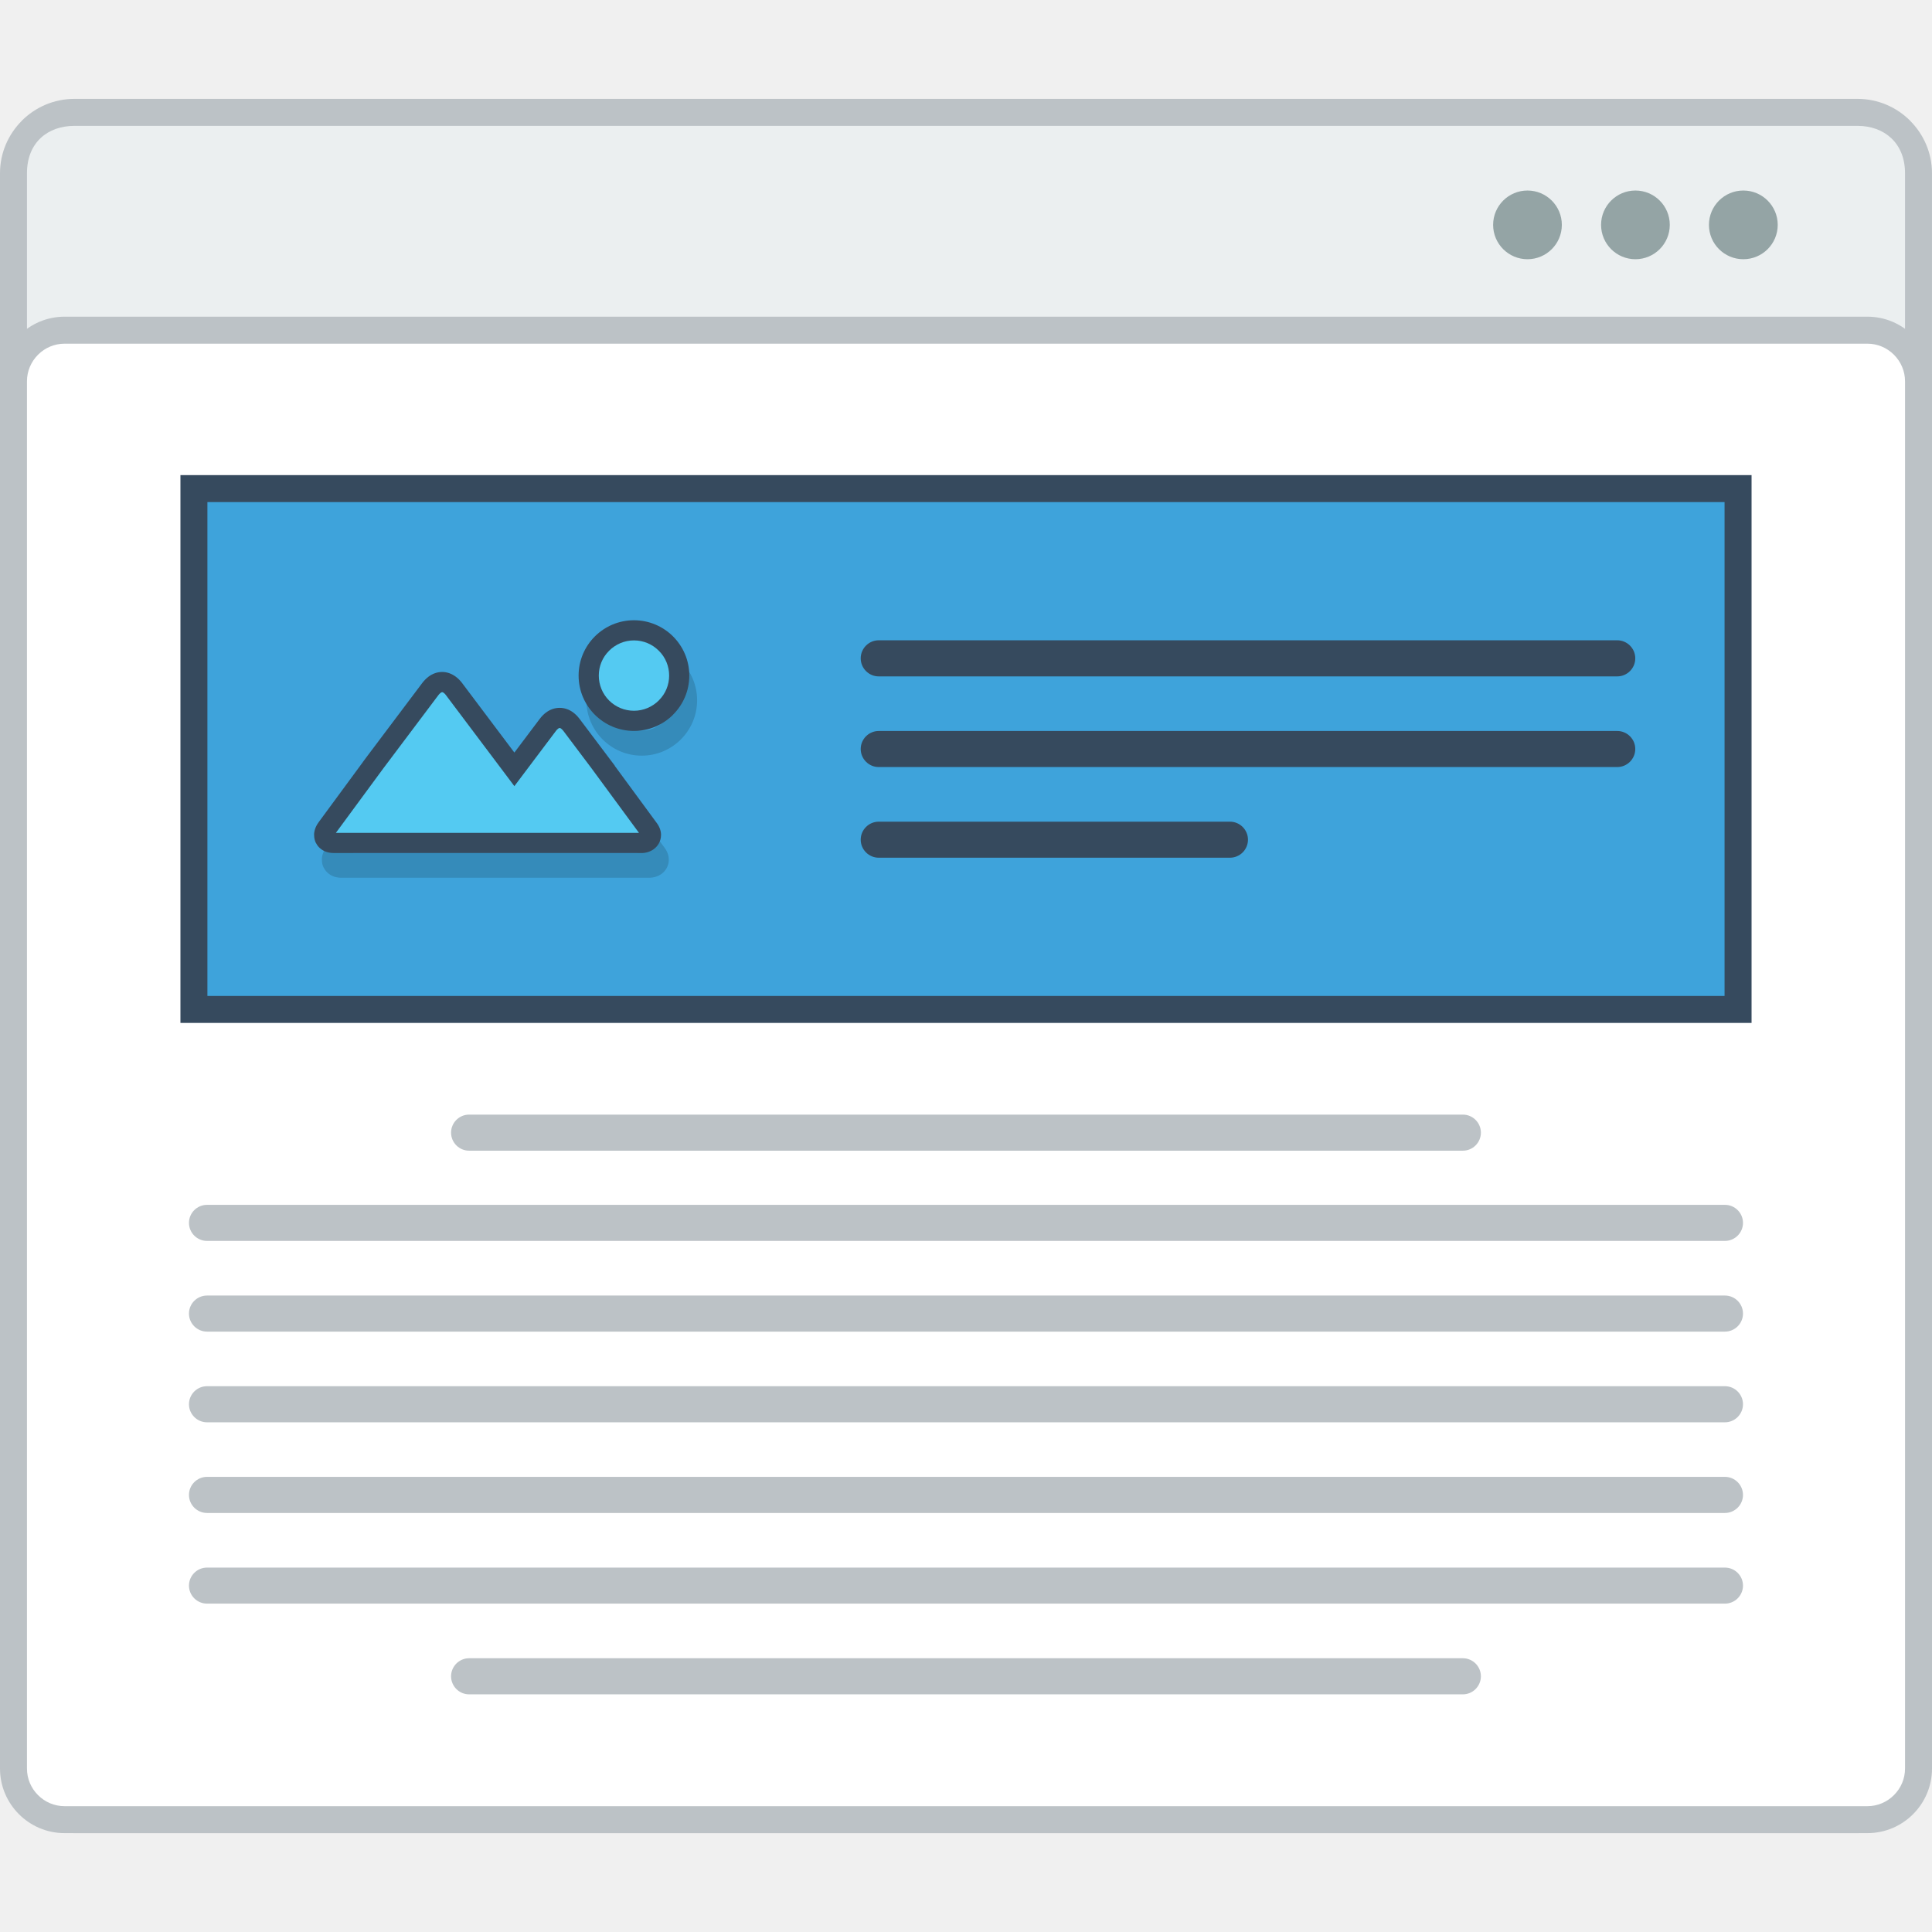
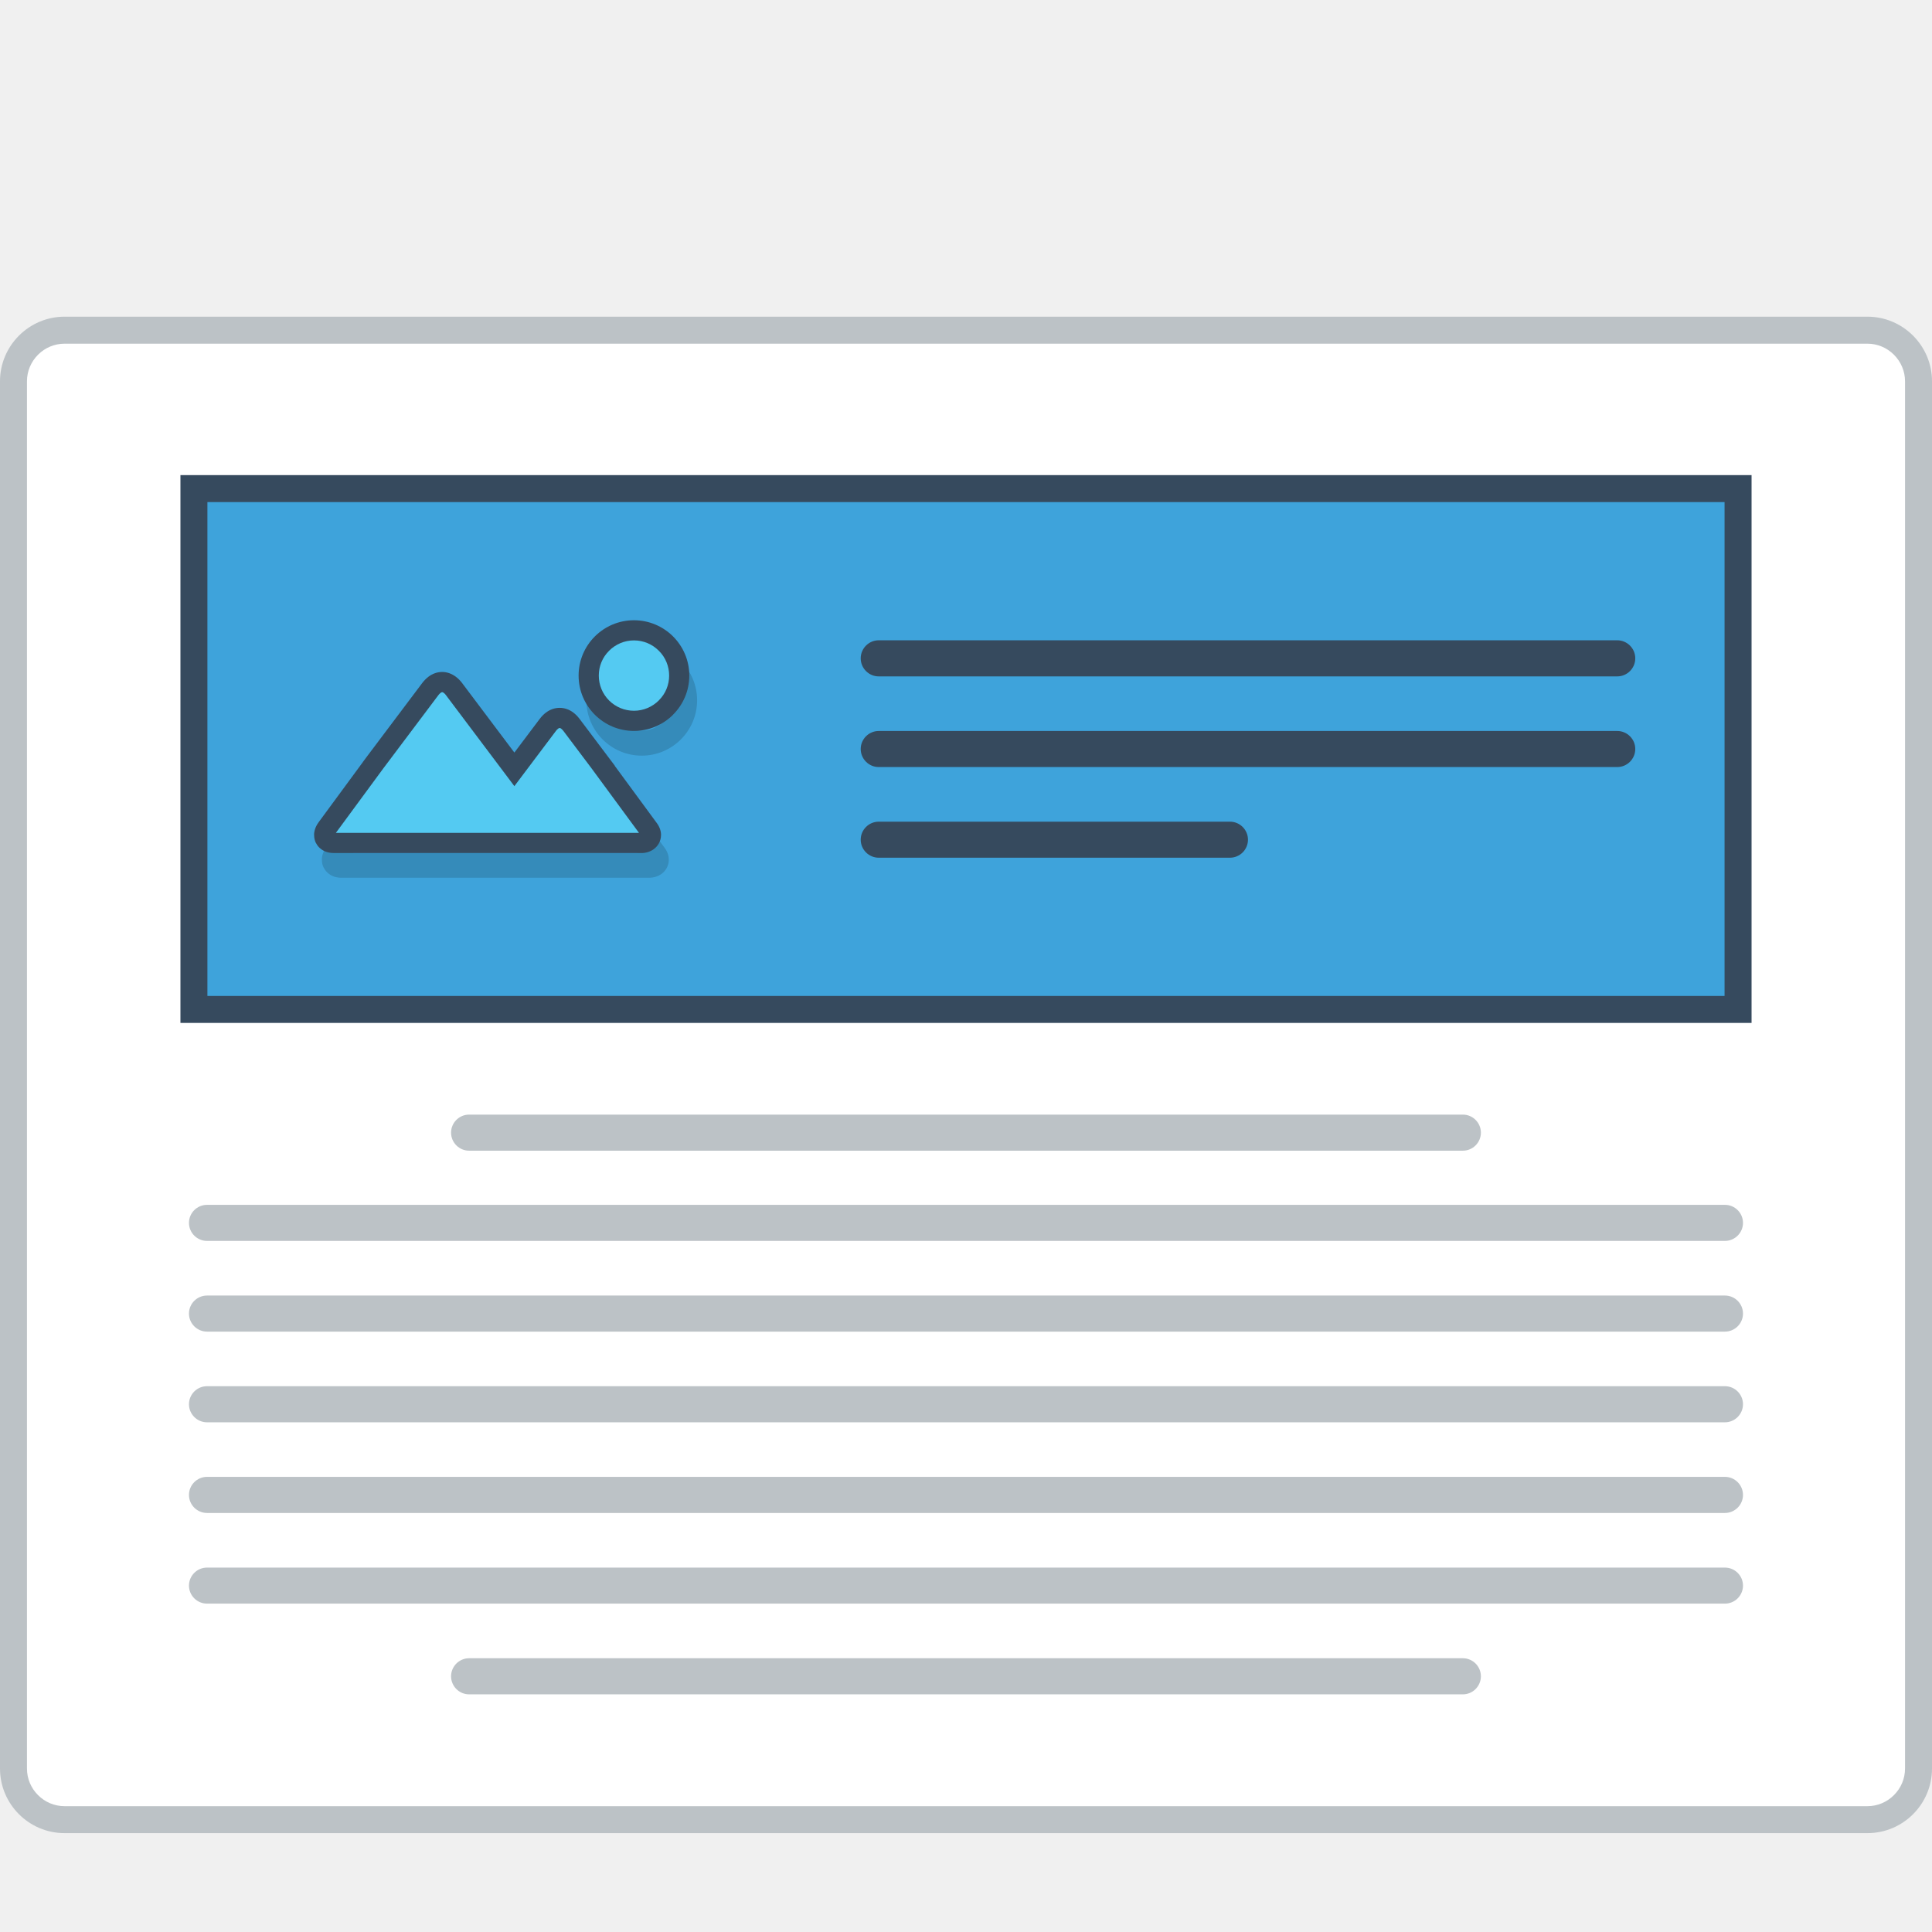
<svg xmlns="http://www.w3.org/2000/svg" version="1.0" id="Layer_1" x="0px" y="0px" width="800px" height="800px" viewBox="186.726 221.071 422.271 379.053" enable-background="new 0 0 800 800" xml:space="preserve">
  <g>
-     <path fill="#BCC2C6" d="M202.98,221.071h389.754c4.481,0,8.545,1.831,11.488,4.774v0.017c2.942,2.943,4.773,7.006,4.773,11.462   v346.548c0,4.463-1.831,8.526-4.773,11.462v0.024c-2.943,2.942-7.007,4.766-11.488,4.766H202.98c-4.481,0-8.545-1.823-11.488-4.766   v-0.024c-2.942-2.936-4.766-6.999-4.766-11.462V237.324c0-4.456,1.823-8.52,4.766-11.462v-0.017   C194.436,222.902,198.499,221.071,202.98,221.071" />
-     <path fill="#EBEFF0" d="M603.102,237.324v346.548c0,6.521-4.548,10.358-10.367,10.358H202.98c-5.803,0-10.359-3.722-10.359-10.358   V237.324c0-6.755,4.573-10.351,10.359-10.351h389.754C598.536,226.974,603.102,230.686,603.102,237.324" />
    <path fill="#BCC2C6" d="M200.84,268.677h394.043c3.889,0,7.416,1.588,9.975,4.146c2.551,2.559,4.139,6.086,4.139,9.966v303.222   c0,3.896-1.588,7.424-4.139,9.975c-2.559,2.558-6.086,4.138-9.975,4.138H200.84c-3.888,0-7.416-1.58-9.975-4.138   c-2.55-2.551-4.139-6.078-4.139-9.975V282.79c0-3.88,1.589-7.408,4.139-9.966C193.424,270.265,196.952,268.677,200.84,268.677" />
    <path fill-rule="evenodd" clip-rule="evenodd" fill="#FFFFFF" d="M200.84,274.579c-2.191,0-4.265,0.869-5.803,2.417   c-1.546,1.546-2.416,3.62-2.416,5.794v303.222c0,2.19,0.87,4.264,2.416,5.802c1.538,1.548,3.611,2.417,5.803,2.417h394.043   c2.183,0,4.256-0.869,5.795-2.417c1.546-1.538,2.424-3.611,2.424-5.802V282.79c0-2.182-0.878-4.248-2.424-5.794   c-1.539-1.547-3.612-2.417-5.795-2.417H200.84z" />
-     <path fill-rule="evenodd" clip-rule="evenodd" fill="#94A4A5" d="M544.176,241.103c4.147,0,7.509,3.361,7.509,7.508   c0,4.147-3.361,7.508-7.509,7.508c-4.146,0-7.508-3.361-7.508-7.508C536.668,244.464,540.029,241.103,544.176,241.103    M567.762,241.103c4.146,0,7.516,3.361,7.516,7.508c0,4.147-3.369,7.508-7.516,7.508c-4.155,0-7.517-3.361-7.517-7.508   C560.245,244.464,563.614,241.103,567.762,241.103z M520.582,241.103c4.147,0,7.509,3.361,7.509,7.508   c0,4.147-3.361,7.508-7.509,7.508c-4.146,0-7.508-3.361-7.508-7.508C513.074,244.464,516.436,241.103,520.582,241.103z" />
    <rect x="226.164" y="303.306" fill-rule="evenodd" clip-rule="evenodd" fill="#364A5E" width="343.395" height="119.732" />
    <rect x="232.059" y="309.2" fill="#3EA3DB" width="331.598" height="107.944" />
    <path opacity="0.15" fill="#010101" d="M331.684,347.835c-1.204-1.204-2.859-1.94-4.699-1.94c-1.831,0-3.494,0.736-4.69,1.94   c-1.195,1.195-1.94,2.859-1.94,4.69s0.745,3.486,1.949,4.69c1.195,1.204,2.859,1.939,4.682,1.939c1.84,0,3.495-0.736,4.699-1.931   c1.203-1.204,1.939-2.867,1.939-4.698S332.887,349.03,331.684,347.835 M326.984,340.427c3.344,0,6.354,1.354,8.554,3.545   l0.007,0.008c2.191,2.19,3.546,5.208,3.546,8.545c0,3.335-1.354,6.354-3.546,8.544l-0.007,0.008   c-2.199,2.191-5.21,3.545-8.554,3.545c-3.336,0-6.362-1.354-8.544-3.545c-2.191-2.19-3.554-5.217-3.554-8.552   c0-3.336,1.354-6.354,3.554-8.545v-0.008C320.631,341.781,323.657,340.427,326.984,340.427z M321.199,370.091L321.199,370.091   l0.083,0.108l1.53,2.04l-0.025,0.017l9.181,12.482c0.669,0.886,0.936,1.79,0.936,2.642l0,0c0,0.669-0.167,1.279-0.468,1.814   c-0.268,0.501-0.651,0.928-1.112,1.262c-0.752,0.552-1.73,0.853-2.7,0.853l0,0h-23.092h-44.194c-1.07,0-1.989-0.301-2.7-0.836   c-0.493-0.352-0.878-0.82-1.154-1.363h-0.008c-0.26-0.51-0.402-1.095-0.393-1.722h-0.01c0-0.911,0.318-1.881,0.996-2.818   l9.674-13.142l-0.01-0.017l0.879-1.17l0.117-0.15l0.016-0.025l11.956-15.894c0.418-0.56,0.886-1.02,1.371-1.388   c0.937-0.702,1.956-1.053,3.019-1.045c1.062,0.008,2.065,0.359,2.984,1.045c0.484,0.368,0.953,0.836,1.371,1.388l11.412,15.183   l5.526-7.349c0.419-0.56,0.869-1.02,1.362-1.388c0.912-0.694,1.933-1.045,3.002-1.045c1.054,0,2.073,0.343,3.001,1.037   c0.485,0.368,0.945,0.836,1.364,1.396l6.068,8.06L321.199,370.091z M326.031,385.858l-9.23-12.549l-0.393-0.527l-5.643-7.508   l-0.018-0.017l-0.017,0.017l-6.379,8.478l-1.321,1.755l-2.174,2.901l-2.182-2.901l-1.32-1.755l-12.274-16.312l-0.008-0.017   l-0.018,0.017l-11.597,15.409l-0.333,0.468l-9.231,12.541l41.637,0.017L326.031,385.858z" />
    <path fill="#364A5E" d="M325.287,335.026c3.336,0,6.354,1.354,8.553,3.536v0.008c2.191,2.191,3.545,5.218,3.545,8.545   c0,3.336-1.354,6.362-3.545,8.544v0.017c-2.198,2.19-5.217,3.544-8.553,3.544s-6.362-1.354-8.553-3.544   c-2.19-2.191-3.545-5.217-3.545-8.562c0-3.327,1.354-6.354,3.545-8.545l0.009-0.008   C318.934,336.381,321.951,335.026,325.287,335.026 M319.493,364.689v-0.008l0.083,0.109l1.539,2.04l-0.025,0.017l9.181,12.491   c0.66,0.886,0.937,1.789,0.937,2.642h-0.009c0,0.668-0.168,1.271-0.46,1.806c-0.275,0.502-0.66,0.928-1.111,1.263   c-0.753,0.56-1.731,0.861-2.709,0.861V385.9l-23.084,0.008l-44.202-0.008c-1.063,0-1.99-0.301-2.692-0.828   c-0.502-0.36-0.887-0.819-1.153-1.363h-0.017c-0.252-0.519-0.394-1.095-0.385-1.73h-0.017c0-0.903,0.317-1.873,1.003-2.809   l9.665-13.143v-0.017l0.878-1.179l0.108-0.142l0,0l0.017-0.025l11.955-15.893c0.427-0.561,0.887-1.028,1.371-1.396   c0.937-0.703,1.957-1.045,3.027-1.045c1.053,0.009,2.057,0.368,2.977,1.054c0.484,0.36,0.952,0.828,1.371,1.388l11.411,15.174   l5.526-7.34c0.419-0.561,0.878-1.028,1.371-1.396c0.912-0.686,1.924-1.037,2.994-1.037c1.053,0,2.073,0.335,3.001,1.037   c0.494,0.368,0.945,0.836,1.371,1.396l6.062,8.051L319.493,364.689z" />
    <path fill-rule="evenodd" clip-rule="evenodd" fill="#54CAF2" d="M325.287,339.433c-2.049,0-3.979,0.803-5.477,2.299l0.034-0.025   c-1.455,1.446-2.241,3.37-2.241,5.409c0,2.057,0.803,3.996,2.241,5.443c1.455,1.446,3.394,2.249,5.442,2.249   s3.979-0.802,5.477-2.291l-0.034,0.017c1.456-1.438,2.249-3.36,2.249-5.417c0-2.04-0.793-3.963-2.215-5.384l-0.051-0.05   C329.267,340.235,327.336,339.433,325.287,339.433 M260.141,381.495h43.693h22.548l-10.35-14.079l-6.138-8.16   c-0.149-0.184-0.316-0.376-0.5-0.519c-0.085-0.067-0.218-0.159-0.344-0.159c-0.125,0-0.259,0.092-0.358,0.159   c-0.185,0.142-0.353,0.334-0.485,0.519l-9.056,12.031l-14.939-19.865c-0.134-0.192-0.301-0.376-0.485-0.51   c-0.1-0.075-0.234-0.167-0.359-0.167c-0.126,0-0.259,0.083-0.343,0.159c-0.191,0.142-0.359,0.326-0.501,0.518L270.5,367.416   L260.141,381.495z" />
    <path fill-rule="evenodd" clip-rule="evenodd" fill="#364A5E" d="M378.787,339.407h161.409c2.174,0,3.946,1.772,3.946,3.946l0,0   c0,2.174-1.772,3.947-3.946,3.947H378.787c-2.166,0-3.938-1.773-3.938-3.947l0,0C374.849,341.18,376.621,339.407,378.787,339.407" />
    <path fill-rule="evenodd" clip-rule="evenodd" fill="#364A5E" d="M378.787,359.23h161.409c2.174,0,3.946,1.772,3.946,3.938l0,0   c0,2.174-1.772,3.946-3.946,3.946H378.787c-2.166,0-3.938-1.772-3.938-3.946l0,0C374.849,361.003,376.621,359.23,378.787,359.23" />
    <path fill-rule="evenodd" clip-rule="evenodd" fill="#364A5E" d="M378.787,379.053h76.767c2.166,0,3.938,1.764,3.938,3.938l0,0   c0,2.166-1.771,3.938-3.938,3.938h-76.767c-2.166,0-3.938-1.773-3.938-3.938l0,0C374.849,380.817,376.621,379.053,378.787,379.053" />
    <path fill-rule="evenodd" clip-rule="evenodd" fill="#BCC2C6" d="M231.975,462.801H563.74c2.174,0,3.946,1.772,3.946,3.938v0.008   c0,2.166-1.772,3.938-3.946,3.938H231.975c-2.174,0-3.946-1.772-3.946-3.938v-0.008   C228.028,464.573,229.801,462.801,231.975,462.801" />
    <path fill-rule="evenodd" clip-rule="evenodd" fill="#BCC2C6" d="M231.975,482.624H563.74c2.174,0,3.946,1.772,3.946,3.938v0.009   c0,2.158-1.772,3.938-3.946,3.938H231.975c-2.174,0-3.946-1.779-3.946-3.938v-0.009   C228.028,484.396,229.801,482.624,231.975,482.624" />
    <path fill-rule="evenodd" clip-rule="evenodd" fill="#BCC2C6" d="M231.975,502.439H563.74c2.174,0,3.946,1.772,3.946,3.946   c0,2.165-1.772,3.946-3.946,3.946H231.975c-2.174,0-3.946-1.781-3.946-3.946C228.028,504.212,229.801,502.439,231.975,502.439" />
    <path fill-rule="evenodd" clip-rule="evenodd" fill="#BCC2C6" d="M231.975,522.254H563.74c2.174,0,3.946,1.78,3.946,3.946   c0,2.174-1.772,3.946-3.946,3.946H231.975c-2.174,0-3.946-1.772-3.946-3.946C228.028,524.034,229.801,522.254,231.975,522.254" />
    <path fill-rule="evenodd" clip-rule="evenodd" fill="#BCC2C6" d="M231.975,542.085H563.74c2.174,0,3.946,1.772,3.946,3.938   c0,2.166-1.772,3.938-3.946,3.938H231.975c-2.174,0-3.946-1.772-3.946-3.938C228.028,543.857,229.801,542.085,231.975,542.085" />
    <path fill-rule="evenodd" clip-rule="evenodd" fill="#BCC2C6" d="M289.254,561.899h217.208c2.165,0,3.938,1.772,3.938,3.946   c0,2.165-1.772,3.946-3.938,3.946H289.254c-2.166,0-3.939-1.781-3.939-3.946C285.314,563.672,287.088,561.899,289.254,561.899" />
    <path fill-rule="evenodd" clip-rule="evenodd" fill="#BCC2C6" d="M289.254,443.079h217.208c2.165,0,3.938,1.772,3.938,3.938v0.009   c0,2.165-1.772,3.938-3.938,3.938H289.254c-2.166,0-3.939-1.772-3.939-3.938v-0.009   C285.314,444.852,287.088,443.079,289.254,443.079" />
  </g>
</svg>
